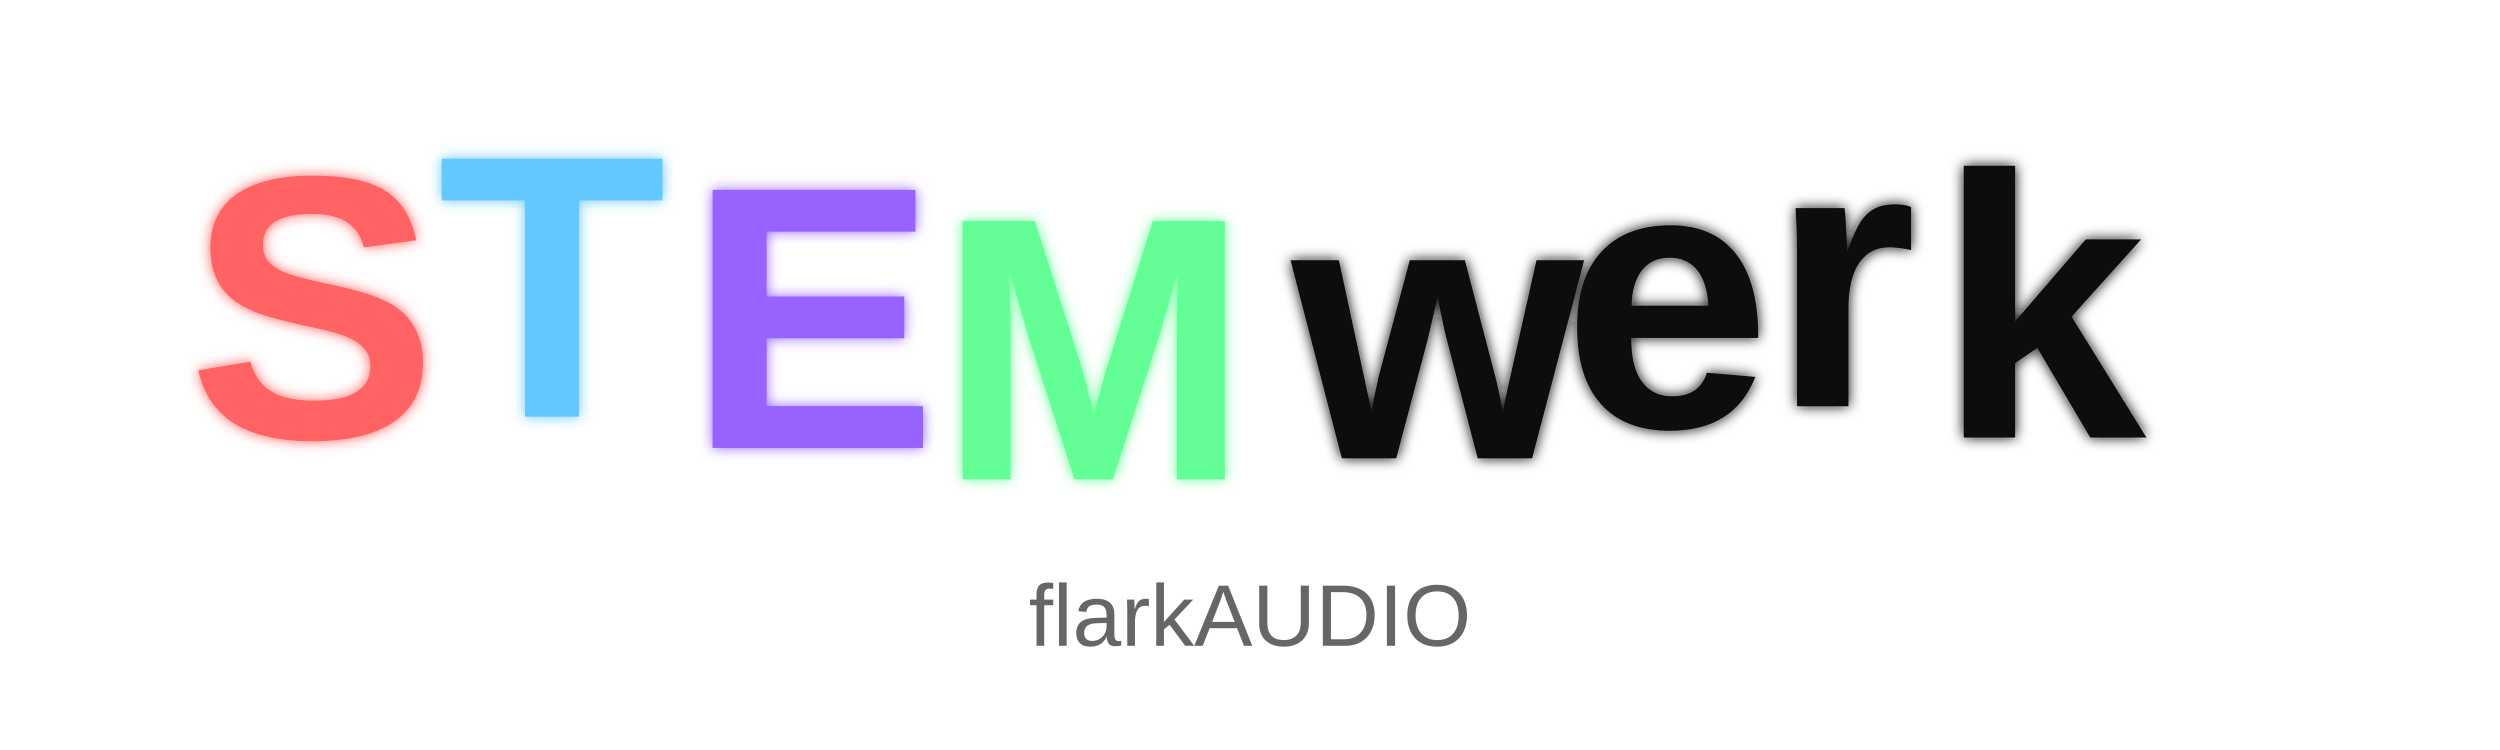
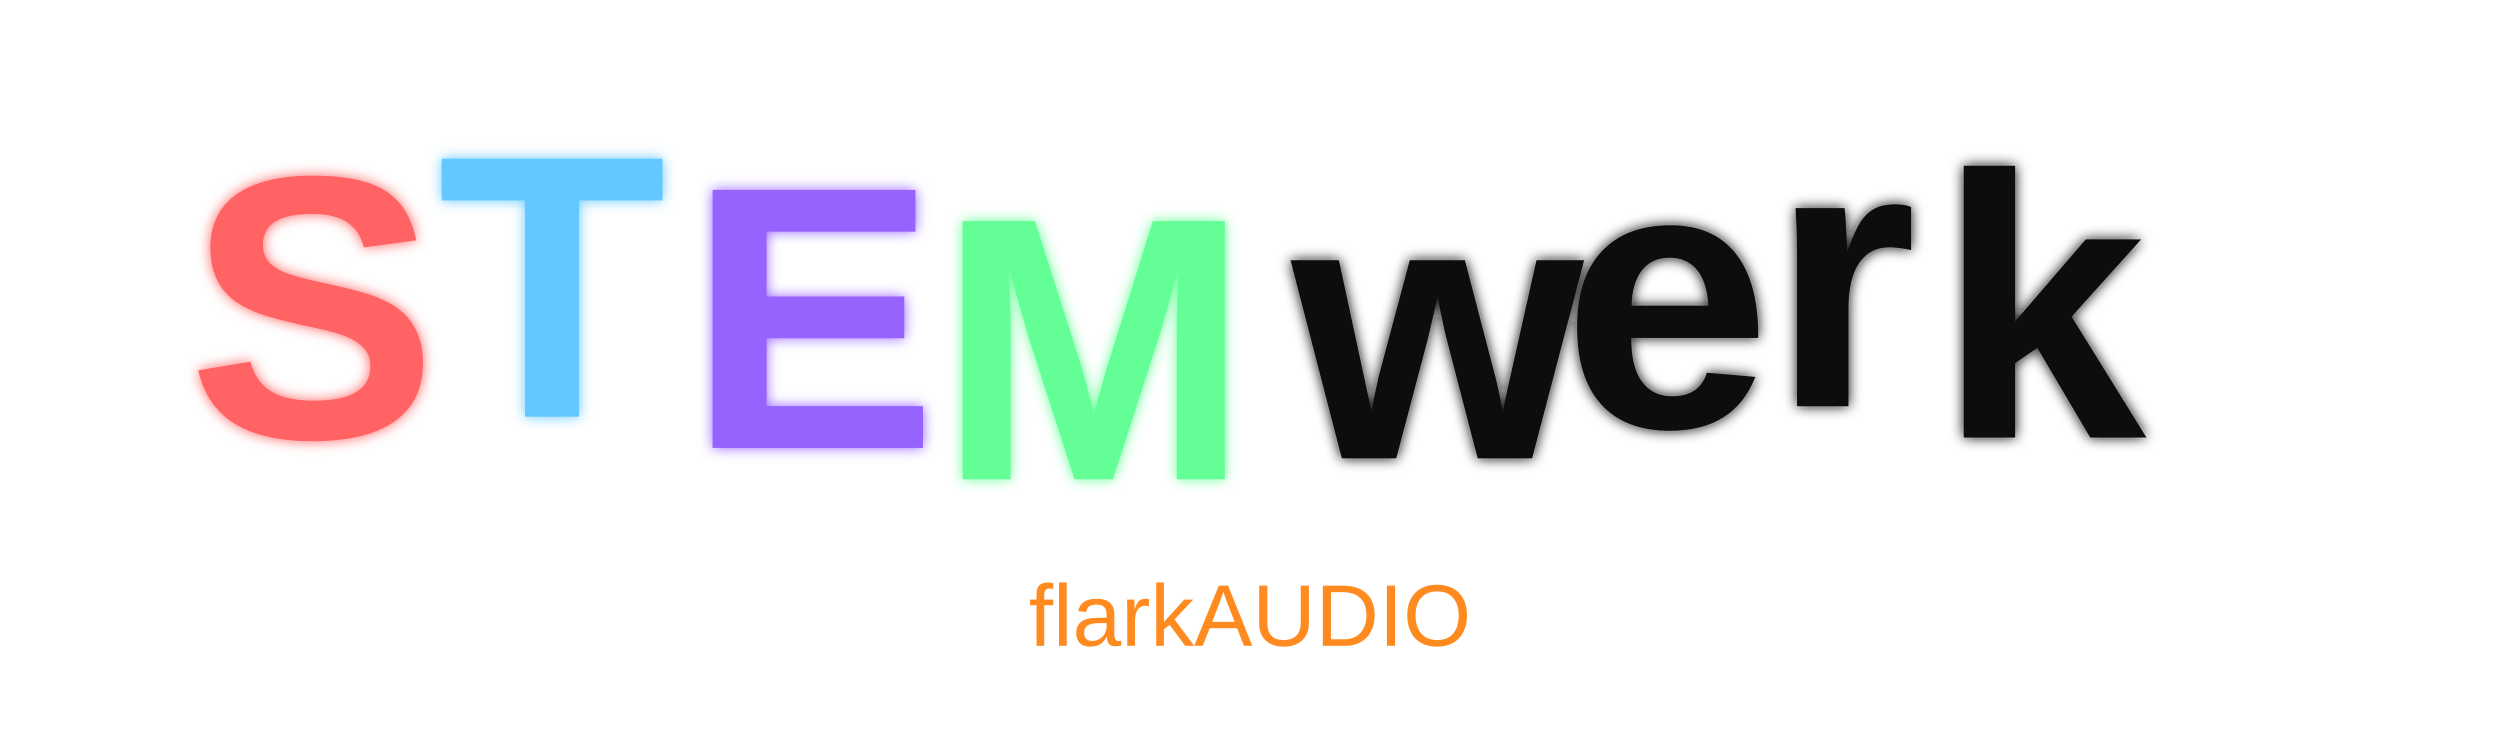
<svg xmlns="http://www.w3.org/2000/svg" width="1200" height="360" viewBox="0 0 1200 360">
  <defs>
    <filter id="softGlow" x="-20%" y="-20%" width="140%" height="140%">
      <feGaussianBlur in="SourceGraphic" stdDeviation="3" result="blur" />
      <feMerge>
        <feMergeNode in="blur" />
        <feMergeNode in="SourceGraphic" />
      </feMerge>
    </filter>
  </defs>
+   <style>
+     .logo-letter {
+       paint-order: stroke fill;
+       stroke: transparent;
+       stroke-width: 0;
+     }
+ 
+     .credit {
+       fill: #ff8a1f;
+     }
+ 
+     @media (prefers-color-scheme: dark) {
+       .logo-letter {
+         stroke: #f3f3f3;
+         stroke-width: 6;
+       }
+ 
+       .credit {
+         stroke: #1a1a1a;
+         stroke-width: 3;
+         paint-order: stroke fill;
+       }
+     }
+   </style>
  <g font-family="Arial, Helvetica, sans-serif" font-weight="700" font-size="180" filter="url(#softGlow)">
-     <text x="90" y="210" fill="#FF6464">
+     <text class="logo-letter" x="90" y="210" fill="#FF6464">
      S
      <animate attributeName="y" values="210;190;210" dur="2.4s" repeatCount="indefinite" begin="0s" />
    </text>
-     <text x="210" y="200" fill="#64C8FF">
+     <text class="logo-letter" x="210" y="200" fill="#64C8FF">
      T
      <animate attributeName="y" values="200;220;200" dur="2.4s" repeatCount="indefinite" begin="0.2s" />
    </text>
-     <text x="330" y="215" fill="#9664FF">
+     <text class="logo-letter" x="330" y="215" fill="#9664FF">
      E
      <animate attributeName="y" values="215;195;215" dur="2.4s" repeatCount="indefinite" begin="0.4s" />
    </text>
-     <text x="450" y="230" fill="#64FF96">
+     <text class="logo-letter" x="450" y="230" fill="#64FF96">
      M
      <animate attributeName="y" values="230;205;230" dur="2.4s" repeatCount="indefinite" begin="0.6s" />
    </text>
-     <text x="620" y="220" fill="#111111">
+     <text class="logo-letter" x="620" y="220" fill="#111111">
      w
      <animate attributeName="y" values="220;200;220" dur="2.4s" repeatCount="indefinite" begin="0.8s" />
    </text>
-     <text x="750" y="205" fill="#111111">
+     <text class="logo-letter" x="750" y="205" fill="#111111">
      e
      <animate attributeName="y" values="205;225;205" dur="2.4s" repeatCount="indefinite" begin="1s" />
    </text>
-     <text x="850" y="195" fill="#111111">
+     <text class="logo-letter" x="850" y="195" fill="#111111">
      r
      <animate attributeName="y" values="195;215;195" dur="2.4s" repeatCount="indefinite" begin="1.2s" />
    </text>
-     <text x="930" y="210" fill="#111111">
+     <text class="logo-letter" x="930" y="210" fill="#111111">
      k
      <animate attributeName="y" values="210;190;210" dur="2.4s" repeatCount="indefinite" begin="1.4s" />
    </text>
  </g>
  <g font-family="Arial, Helvetica, sans-serif" font-size="42">
-     <text x="600" y="310" text-anchor="middle" fill="#666666">flarkAUDIO</text>
+     <text class="credit" x="600" y="310" text-anchor="middle">flarkAUDIO</text>
  </g>
</svg>
